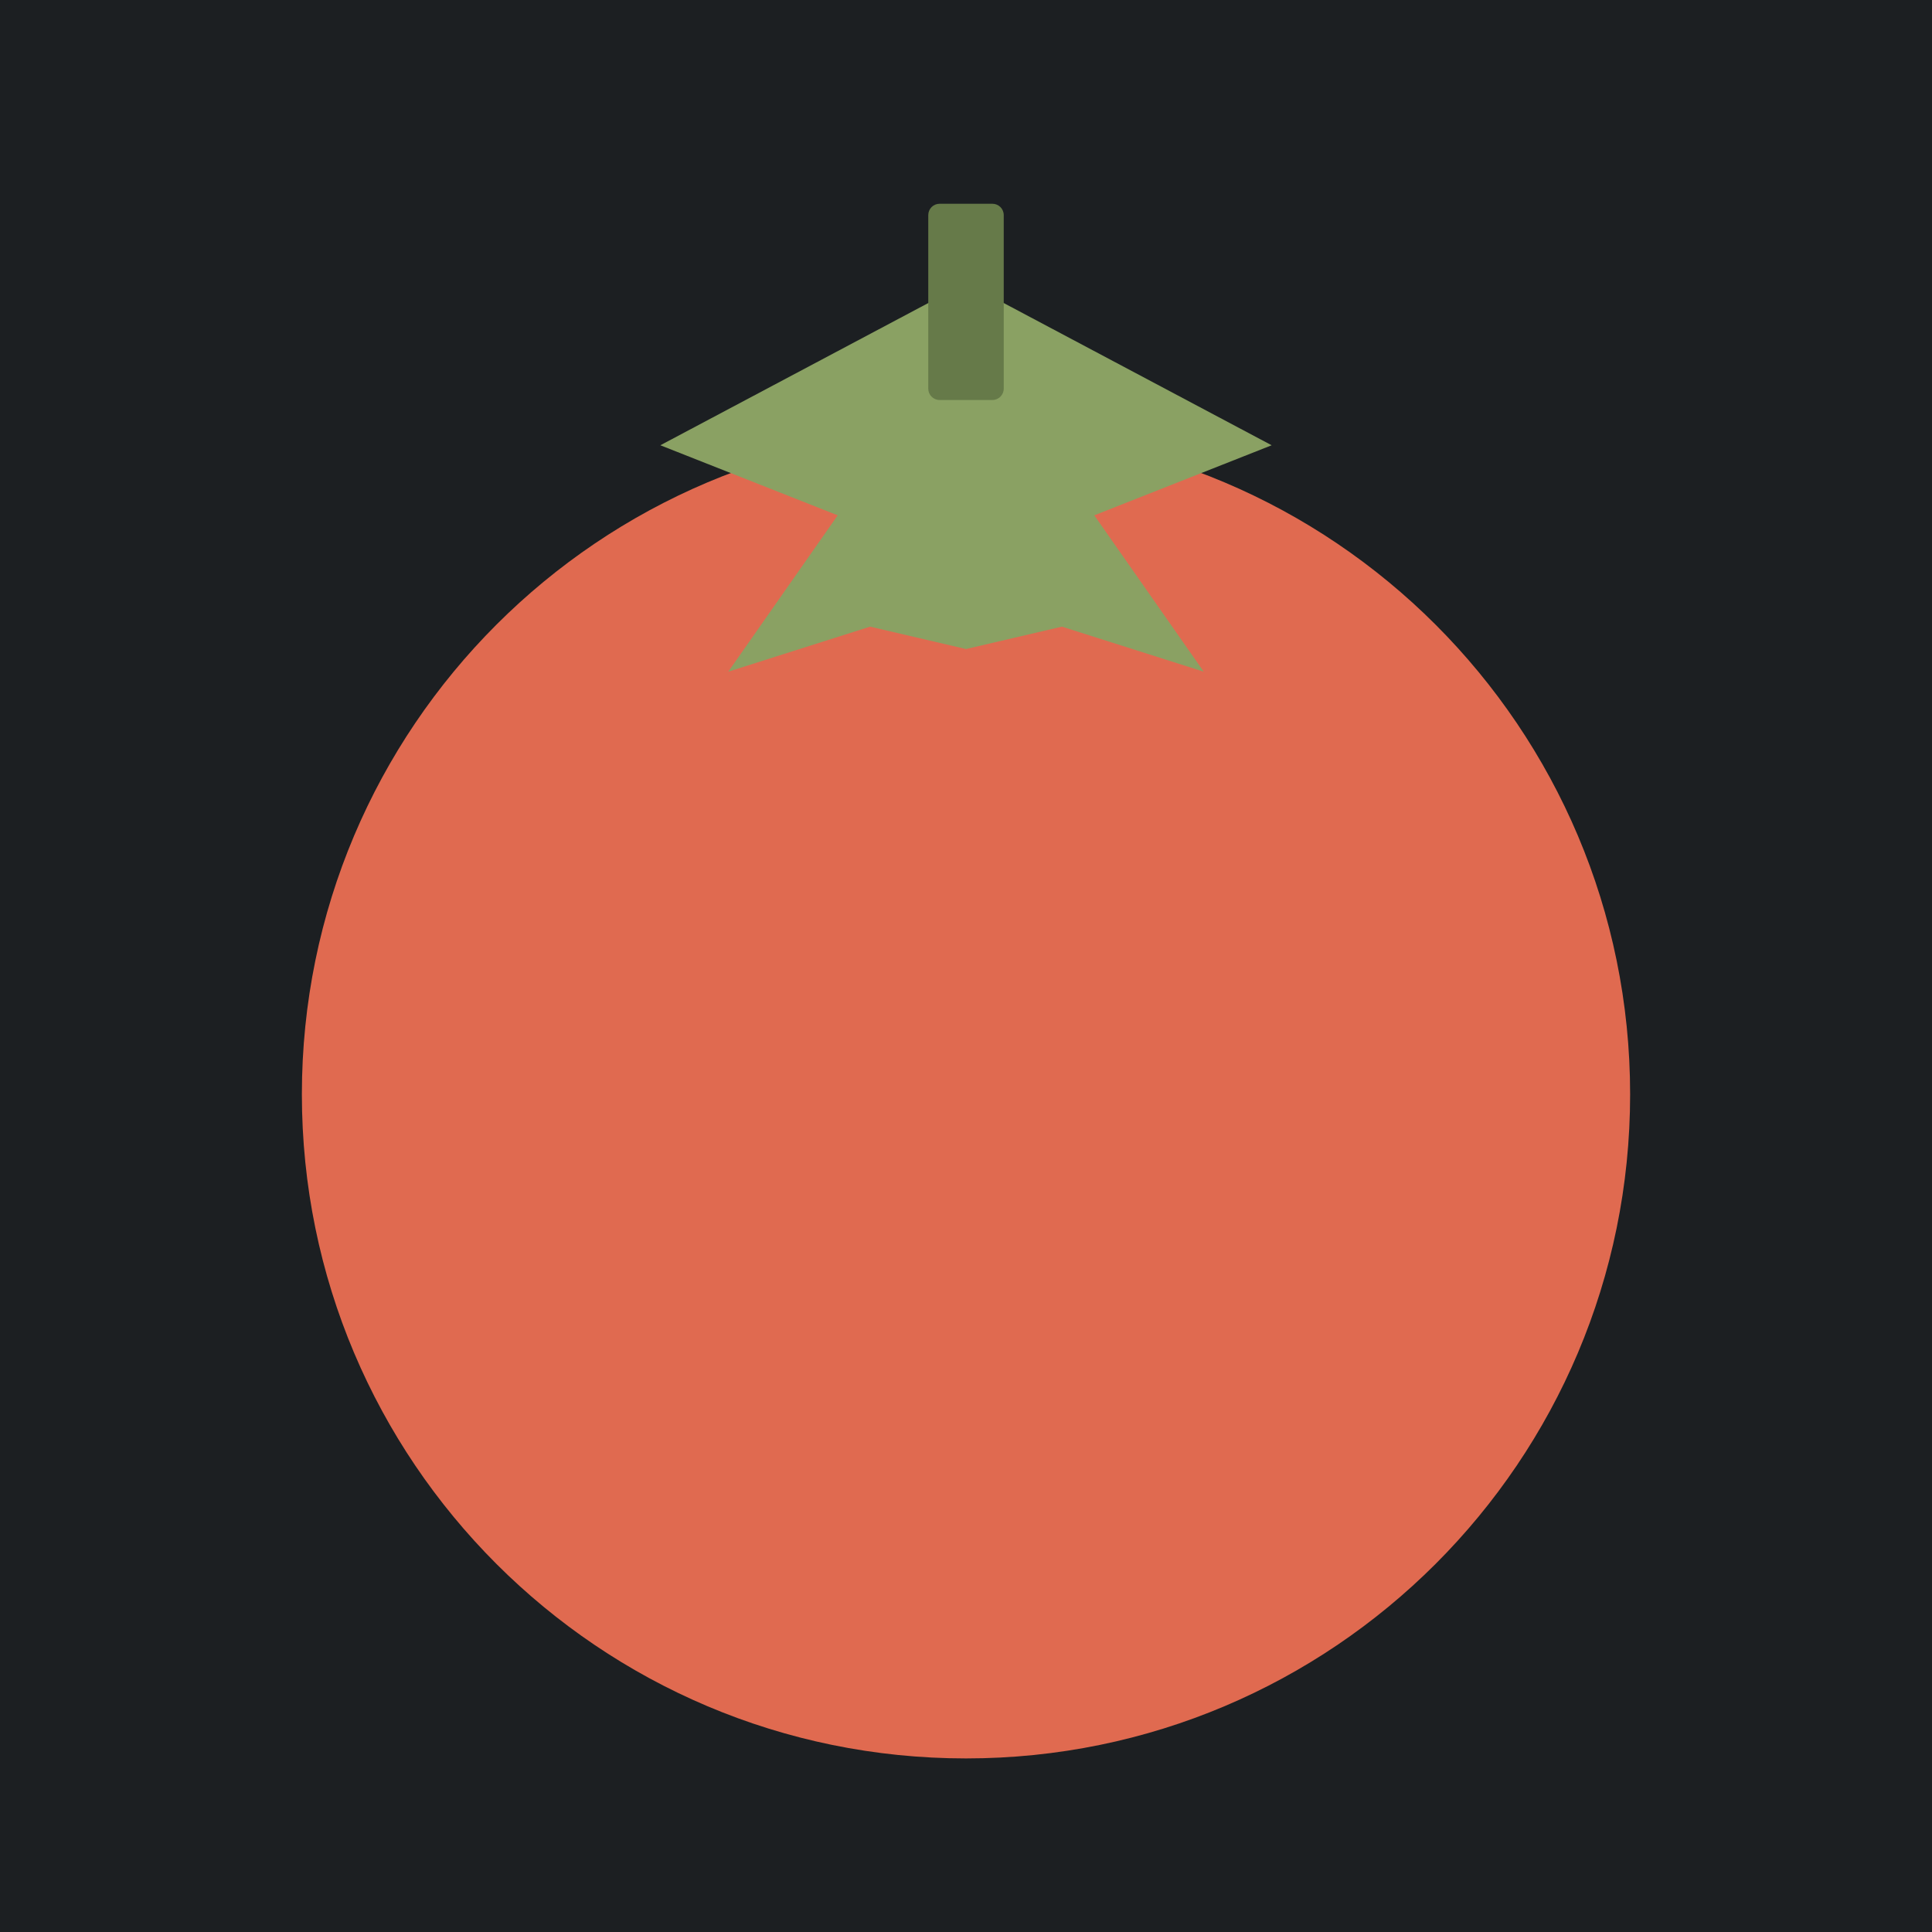
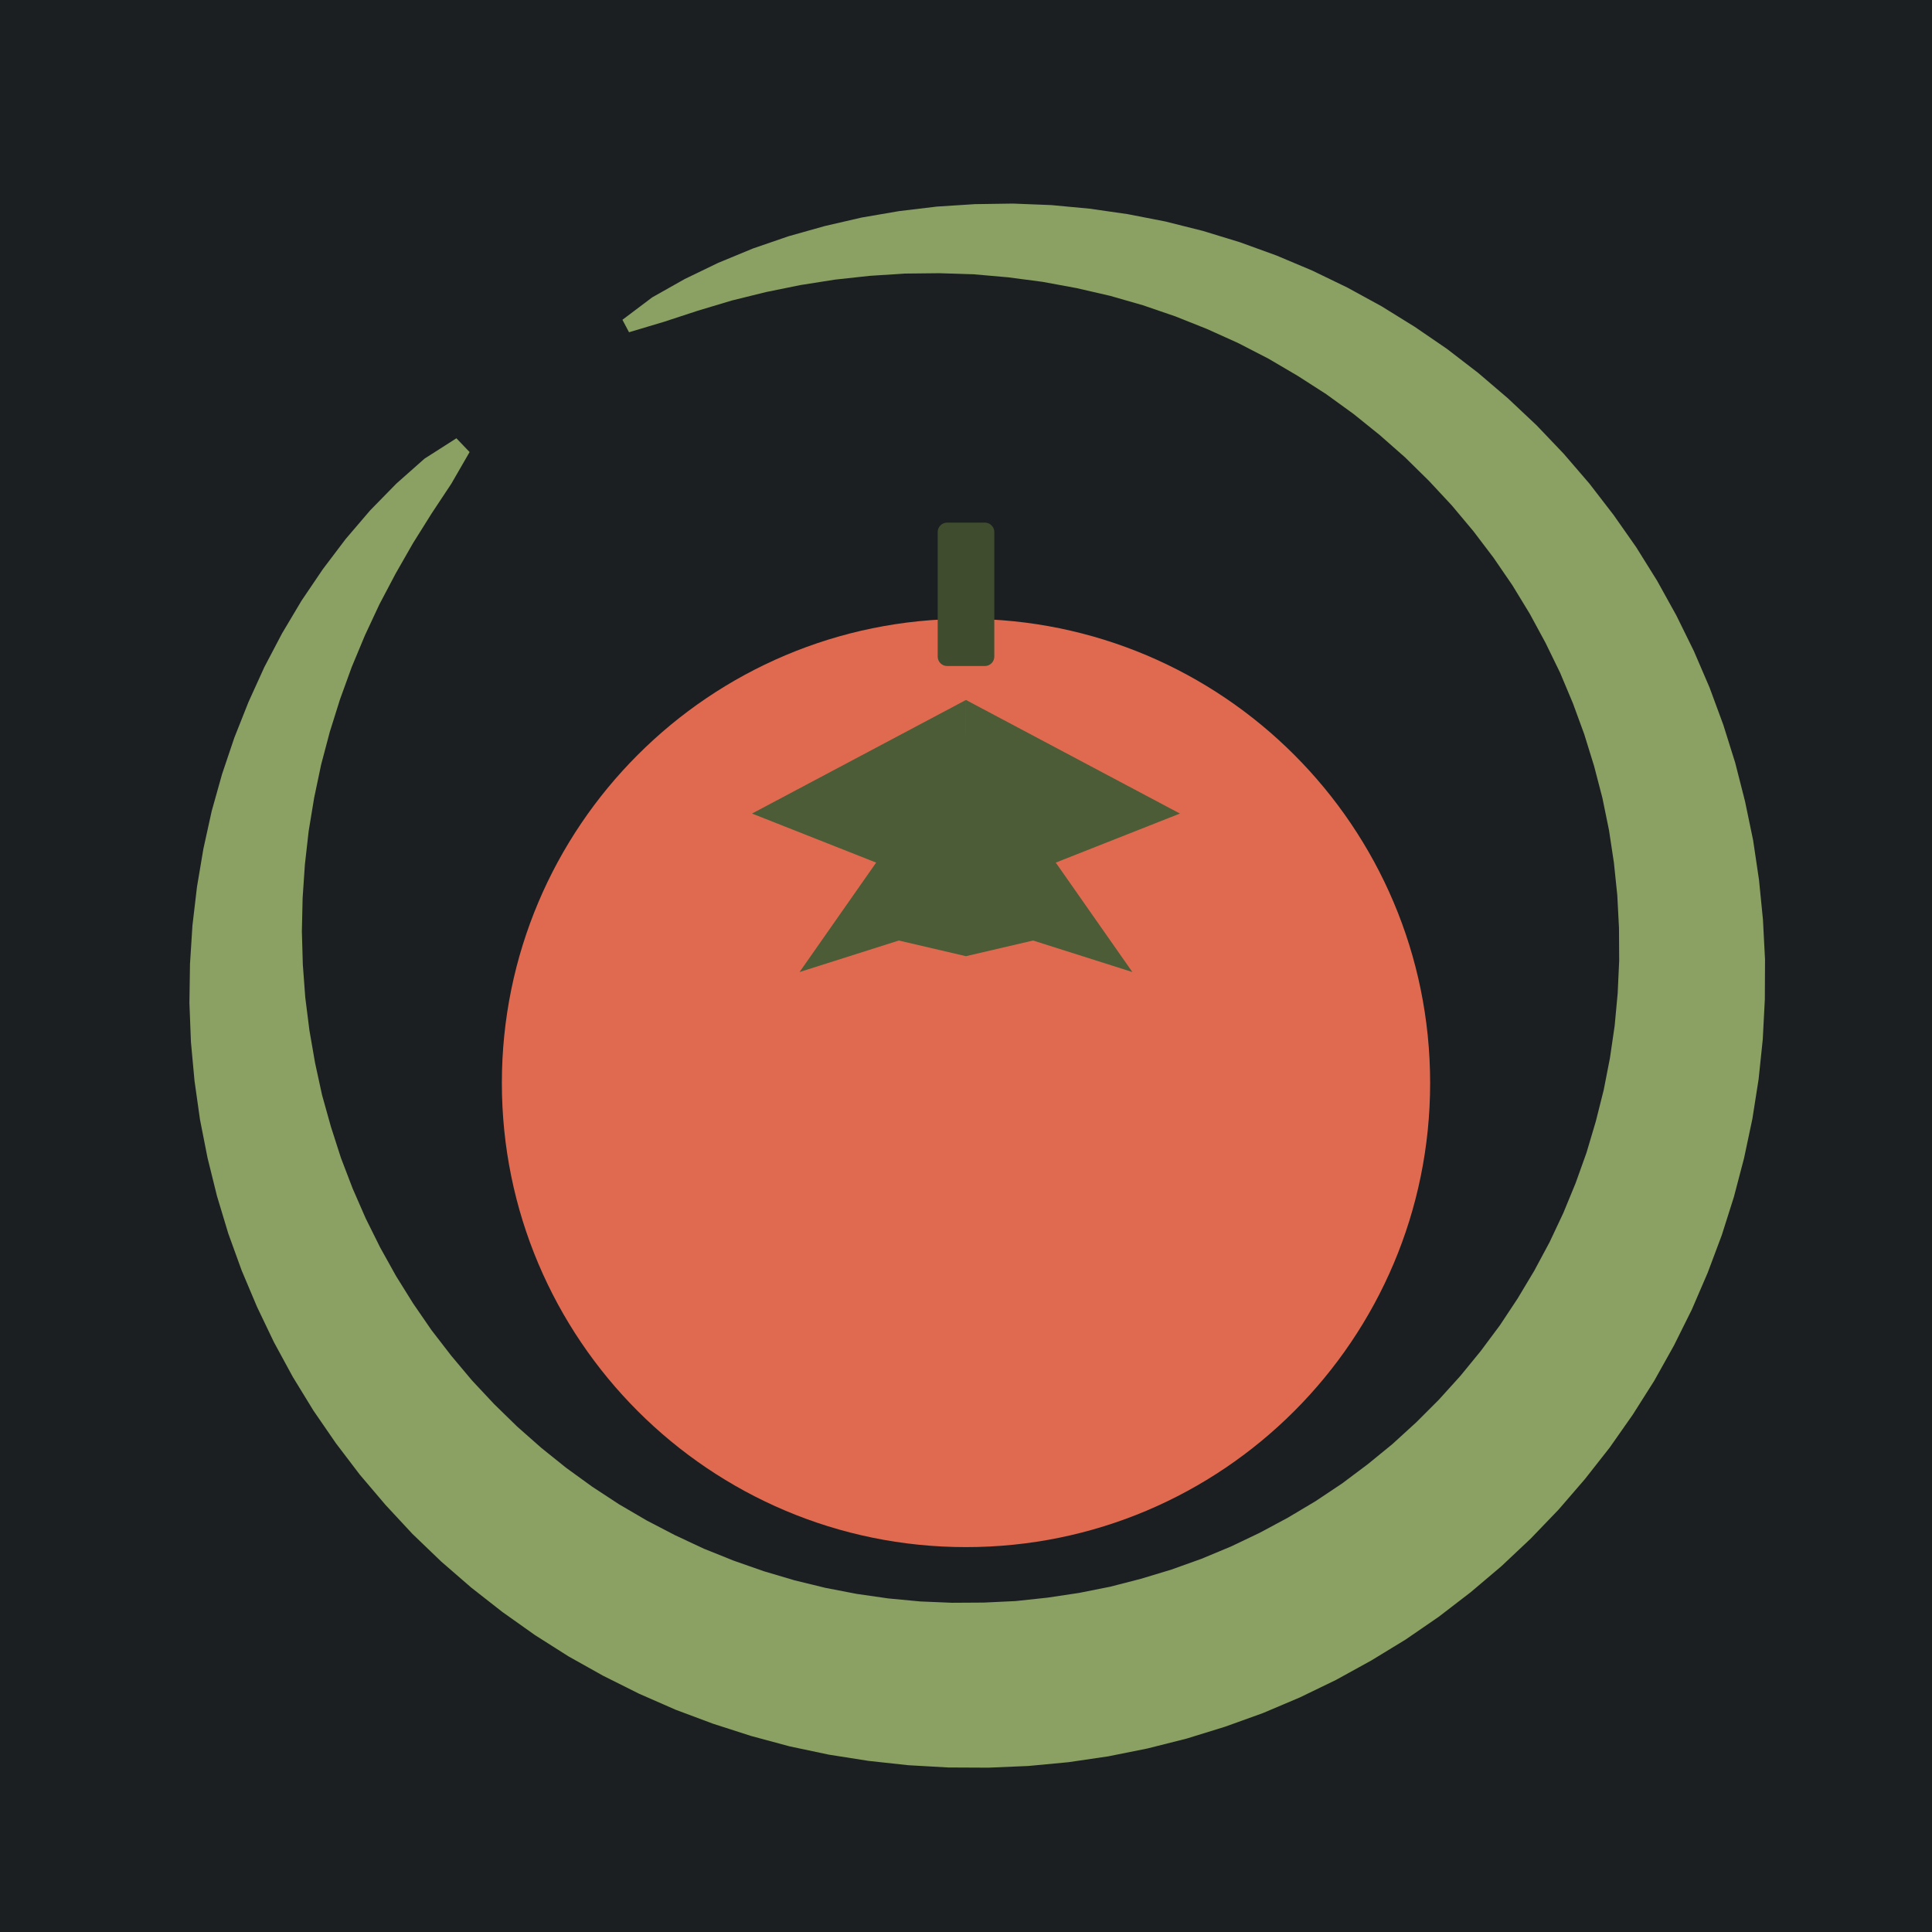
<svg xmlns="http://www.w3.org/2000/svg" width="1024" height="1024" viewBox="0 0 1024 1024">
  <rect width="1024" height="1024" fill="#1c1f22" />
-   <circle cx="512" cy="580" r="352" fill="#e06a50" />
-   <g fill="#8aa163">
+   <path d="M 329.9 169.5 L 345.7 157.6 L 362.9 147.9 L 380.7 139.3 L 399.1 131.7 L 418.0 125.2 L 437.2 119.8 L 456.7 115.3 L 476.5 111.9 L 496.5 109.5 L 516.7 108.2 L 536.9 107.9 L 557.2 108.7 L 577.5 110.6 L 597.7 113.5 L 617.7 117.4 L 637.6 122.4 L 657.2 128.4 L 676.5 135.4 L 695.5 143.4 L 714.1 152.4 L 732.2 162.3 L 749.8 173.2 L 766.9 184.9 L 783.4 197.6 L 799.2 211.1 L 814.4 225.4 L 828.8 240.5 L 842.4 256.3 L 855.2 272.9 L 867.2 290.0 L 878.3 307.8 L 888.5 326.2 L 897.8 345.1 L 906.1 364.4 L 913.4 384.2 L 919.7 404.3 L 924.9 424.7 L 929.2 445.4 L 932.3 466.3 L 934.4 487.4 L 935.5 508.6 L 935.4 529.7 L 934.3 550.9 L 932.1 572.0 L 928.8 593.0 L 924.4 613.8 L 919.0 634.4 L 912.6 654.6 L 905.1 674.6 L 896.7 694.1 L 887.2 713.2 L 876.8 731.8 L 865.4 749.8 L 853.2 767.2 L 840.0 784.0 L 826.1 800.1 L 811.3 815.5 L 795.8 830.1 L 779.5 843.9 L 762.6 856.9 L 745.0 869.0 L 726.8 880.1 L 708.1 890.4 L 688.9 899.7 L 669.3 908.0 L 649.3 915.2 L 628.9 921.5 L 608.3 926.7 L 587.4 930.9 L 566.3 934.0 L 545.1 936.0 L 523.9 936.9 L 502.6 936.8 L 481.4 935.6 L 460.3 933.3 L 439.3 930.0 L 418.5 925.6 L 398.1 920.1 L 377.9 913.6 L 358.1 906.2 L 338.7 897.7 L 319.7 888.2 L 301.3 877.9 L 283.5 866.6 L 266.3 854.4 L 249.7 841.4 L 233.8 827.6 L 218.6 813.0 L 204.3 797.6 L 190.7 781.6 L 178.0 764.9 L 166.1 747.6 L 155.2 729.8 L 145.2 711.4 L 136.2 692.6 L 128.1 673.4 L 121.0 653.8 L 115.0 633.9 L 110.0 613.7 L 106.0 593.4 L 103.1 572.9 L 101.2 552.3 L 100.4 531.6 L 100.7 511.0 L 102.0 490.5 L 104.4 470.1 L 107.8 449.9 L 112.2 429.9 L 117.7 410.3 L 124.2 391.0 L 131.7 372.1 L 140.1 353.6 L 149.5 335.7 L 159.8 318.4 L 171.1 301.7 L 183.2 285.7 L 196.2 270.5 L 210.1 256.3 L 225.0 243.1 L 241.9 232.3 L 248.9 239.6 L 239.2 256.4 L 228.8 272.1 L 218.9 287.9 L 209.7 304.0 L 201.1 320.3 L 193.4 336.8 L 186.4 353.6 L 180.2 370.7 L 174.8 387.9 L 170.2 405.3 L 166.5 422.9 L 163.6 440.5 L 161.6 458.2 L 160.4 475.9 L 160.0 493.6 L 160.5 511.2 L 161.8 528.7 L 164.0 546.1 L 167.0 563.4 L 170.7 580.4 L 175.4 597.2 L 180.7 613.7 L 186.9 629.9 L 193.8 645.7 L 201.5 661.2 L 209.9 676.3 L 219.0 690.9 L 228.7 705.0 L 239.2 718.6 L 250.2 731.7 L 261.9 744.2 L 274.1 756.1 L 286.9 767.4 L 300.1 778.0 L 313.9 788.0 L 328.1 797.3 L 342.8 805.9 L 357.8 813.7 L 373.2 820.9 L 388.9 827.2 L 404.9 832.8 L 421.1 837.6 L 437.5 841.6 L 454.1 844.8 L 470.8 847.2 L 487.7 848.8 L 504.5 849.5 L 521.4 849.4 L 538.3 848.6 L 555.1 846.8 L 571.8 844.3 L 588.4 841.0 L 604.7 836.8 L 620.9 831.9 L 636.8 826.2 L 652.4 819.7 L 667.7 812.4 L 682.6 804.4 L 697.2 795.7 L 711.3 786.3 L 724.9 776.1 L 738.0 765.4 L 750.6 753.9 L 762.6 741.9 L 774.0 729.3 L 784.8 716.1 L 795.0 702.4 L 804.4 688.2 L 813.2 673.5 L 821.3 658.4 L 828.6 642.9 L 835.1 627.1 L 840.9 610.9 L 845.8 594.4 L 850.0 577.7 L 853.3 560.8 L 855.8 543.7 L 857.4 526.5 L 858.2 509.2 L 858.1 491.8 L 857.2 474.5 L 855.4 457.2 L 852.8 440.0 L 849.3 422.9 L 844.9 406.0 L 839.7 389.2 L 833.7 372.8 L 826.9 356.6 L 819.2 340.8 L 810.8 325.3 L 801.6 310.2 L 791.6 295.6 L 780.9 281.5 L 769.5 267.9 L 757.4 254.9 L 744.7 242.4 L 731.3 230.6 L 717.4 219.4 L 702.9 208.9 L 687.8 199.2 L 672.3 190.1 L 656.2 181.8 L 639.8 174.4 L 623.0 167.7 L 605.8 161.8 L 588.4 156.8 L 570.6 152.7 L 552.7 149.4 L 534.5 147.0 L 516.3 145.4 L 497.9 144.8 L 479.5 145.0 L 461.0 146.2 L 442.6 148.2 L 424.2 151.1 L 406.0 154.8 L 387.8 159.3 L 369.8 164.7 L 351.8 170.6 L 333.4 176.1 Z" fill="#8aa163" />
+   <circle cx="512" cy="574" r="246" fill="#e06a50" />
+   <g fill="#4c5c36" transform="translate(0,266) scale(0.70) translate(219.4,0)">
    <path d="M 512 150 L 512 300 L 350 236 Z" />
    <path d="M 512 150 L 512 300 L 674 236 Z" />
    <path d="M 512 176 L 512 316 L 386 356 Z" />
    <path d="M 512 176 L 512 316 L 638 356 Z" />
    <path d="M 512 196 L 452 330 L 512 344 L 572 330 Z" />
  </g>
-   <rect x="492" y="108" width="40" height="104" rx="6" fill="#667a49" />
+   <rect x="497" y="277" width="30" height="76" rx="5" fill="#3f4c2d" />
</svg>
